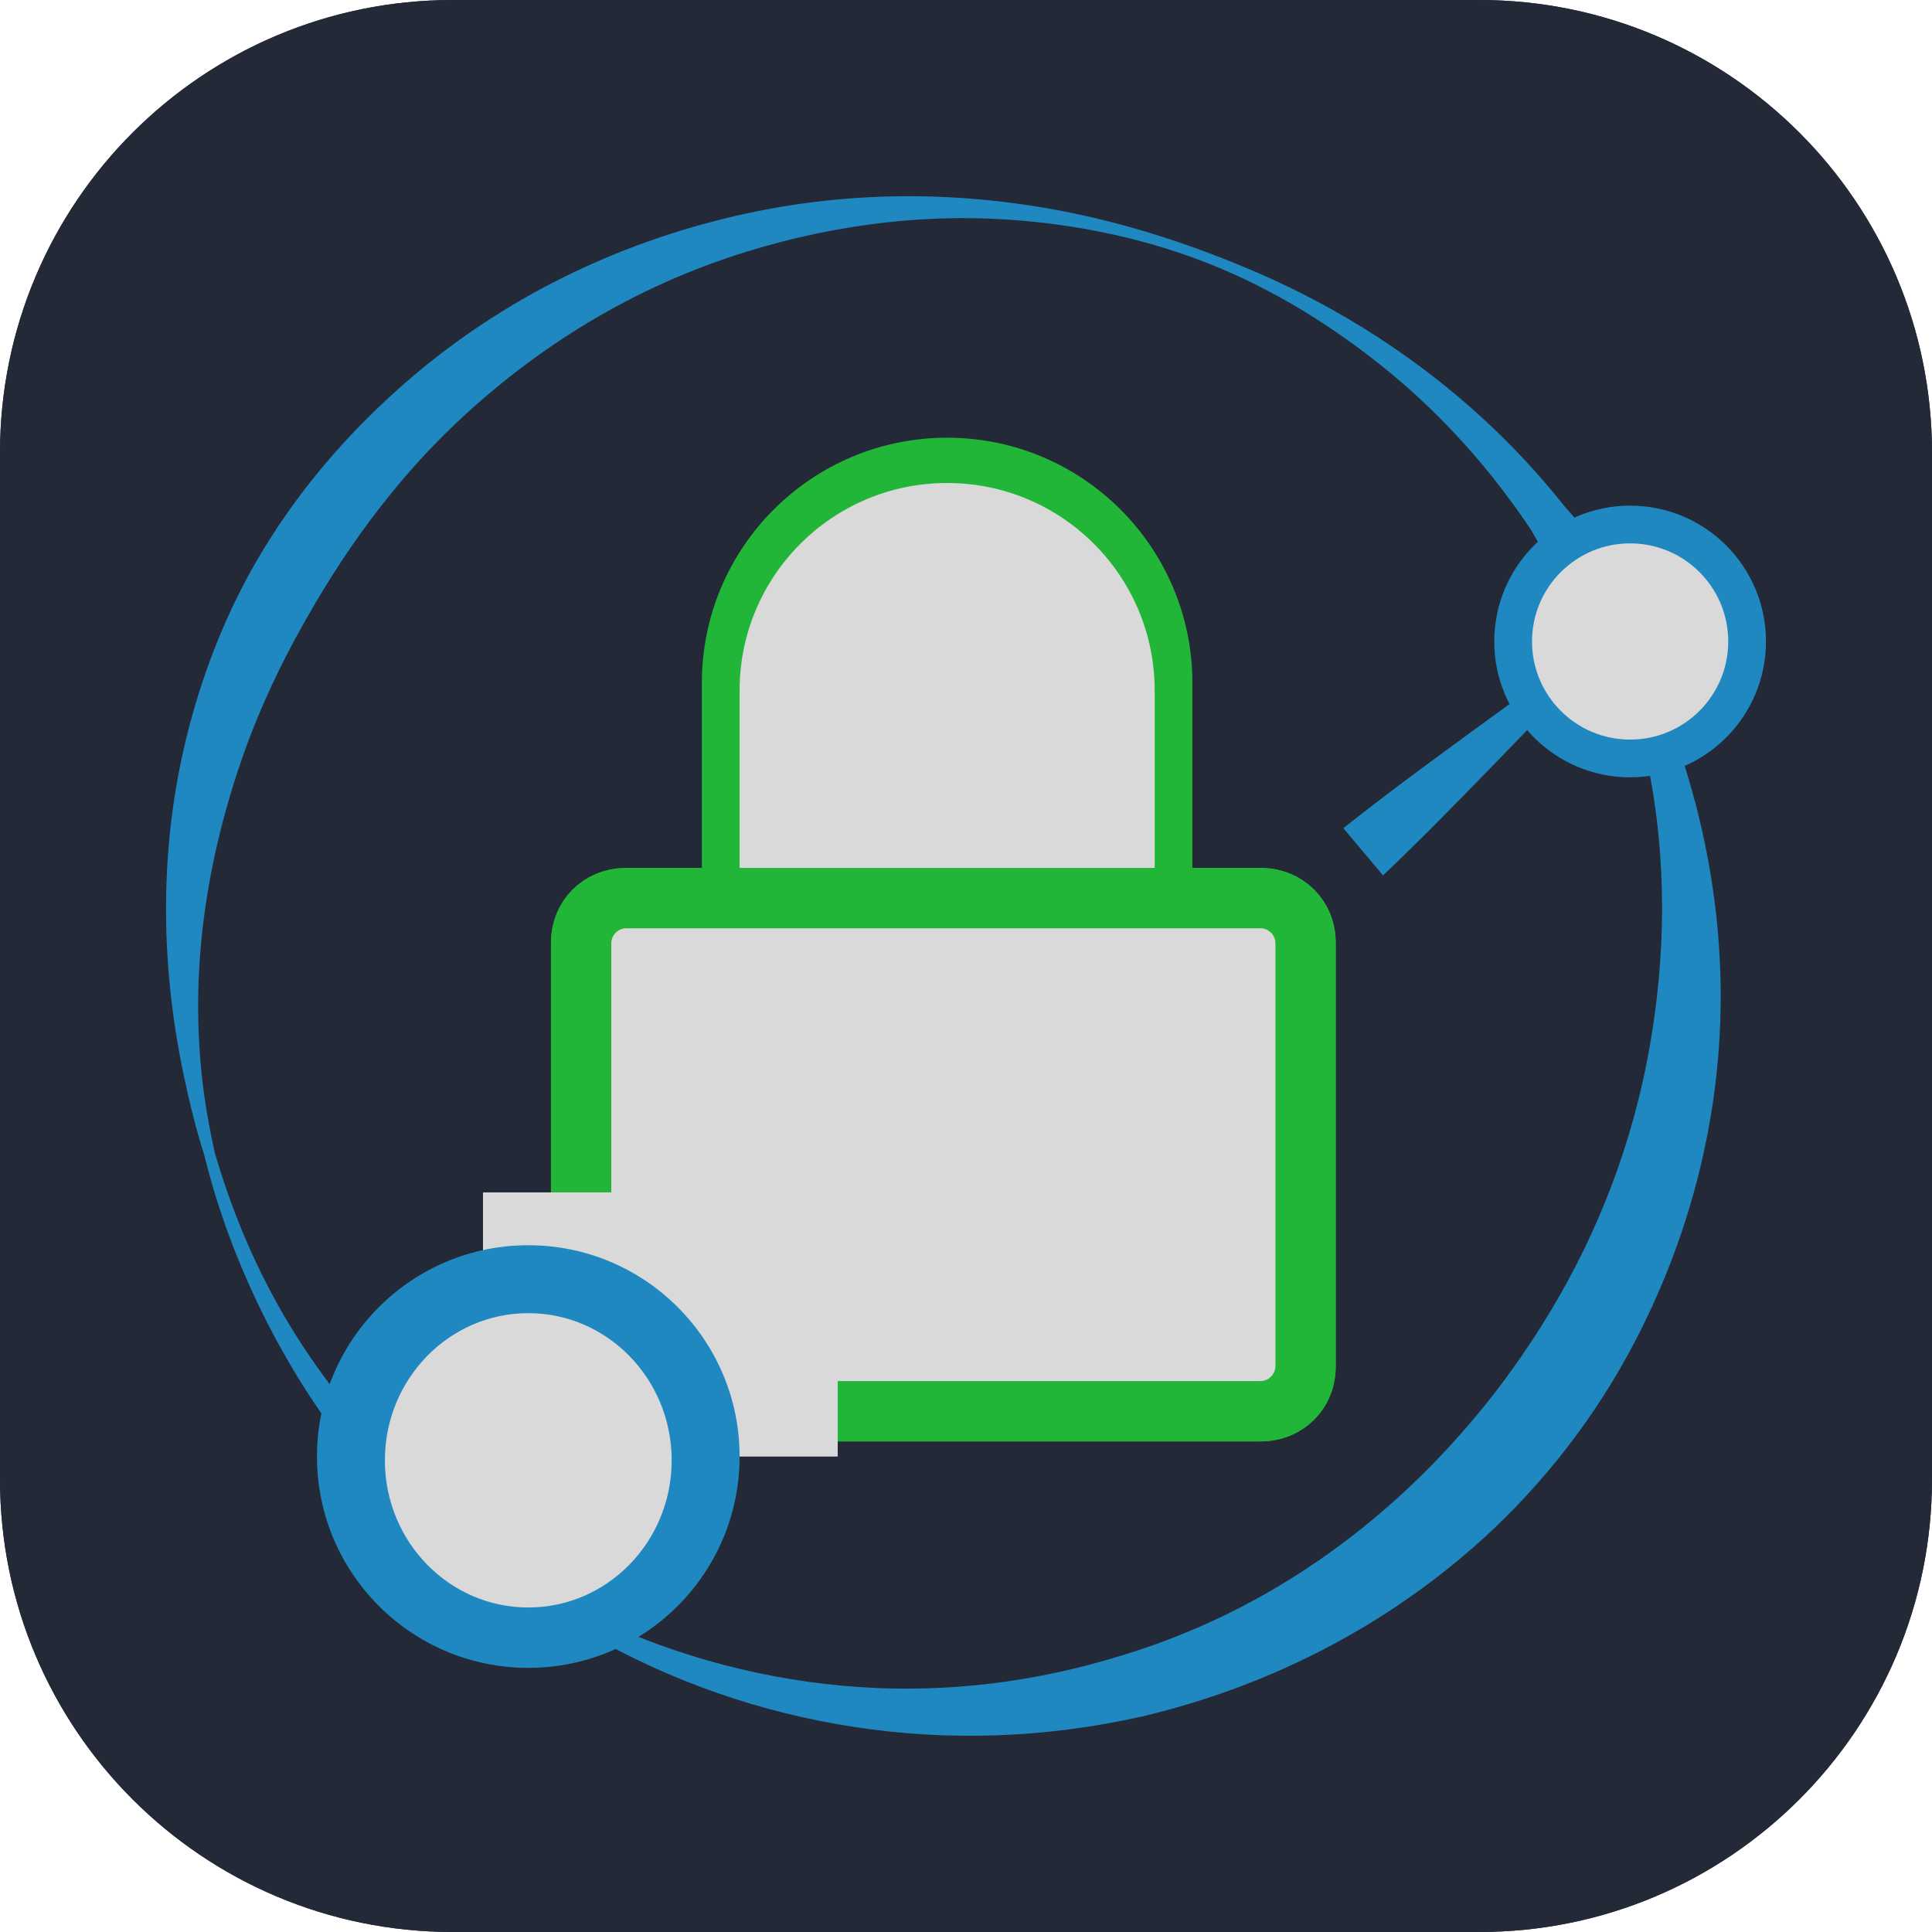
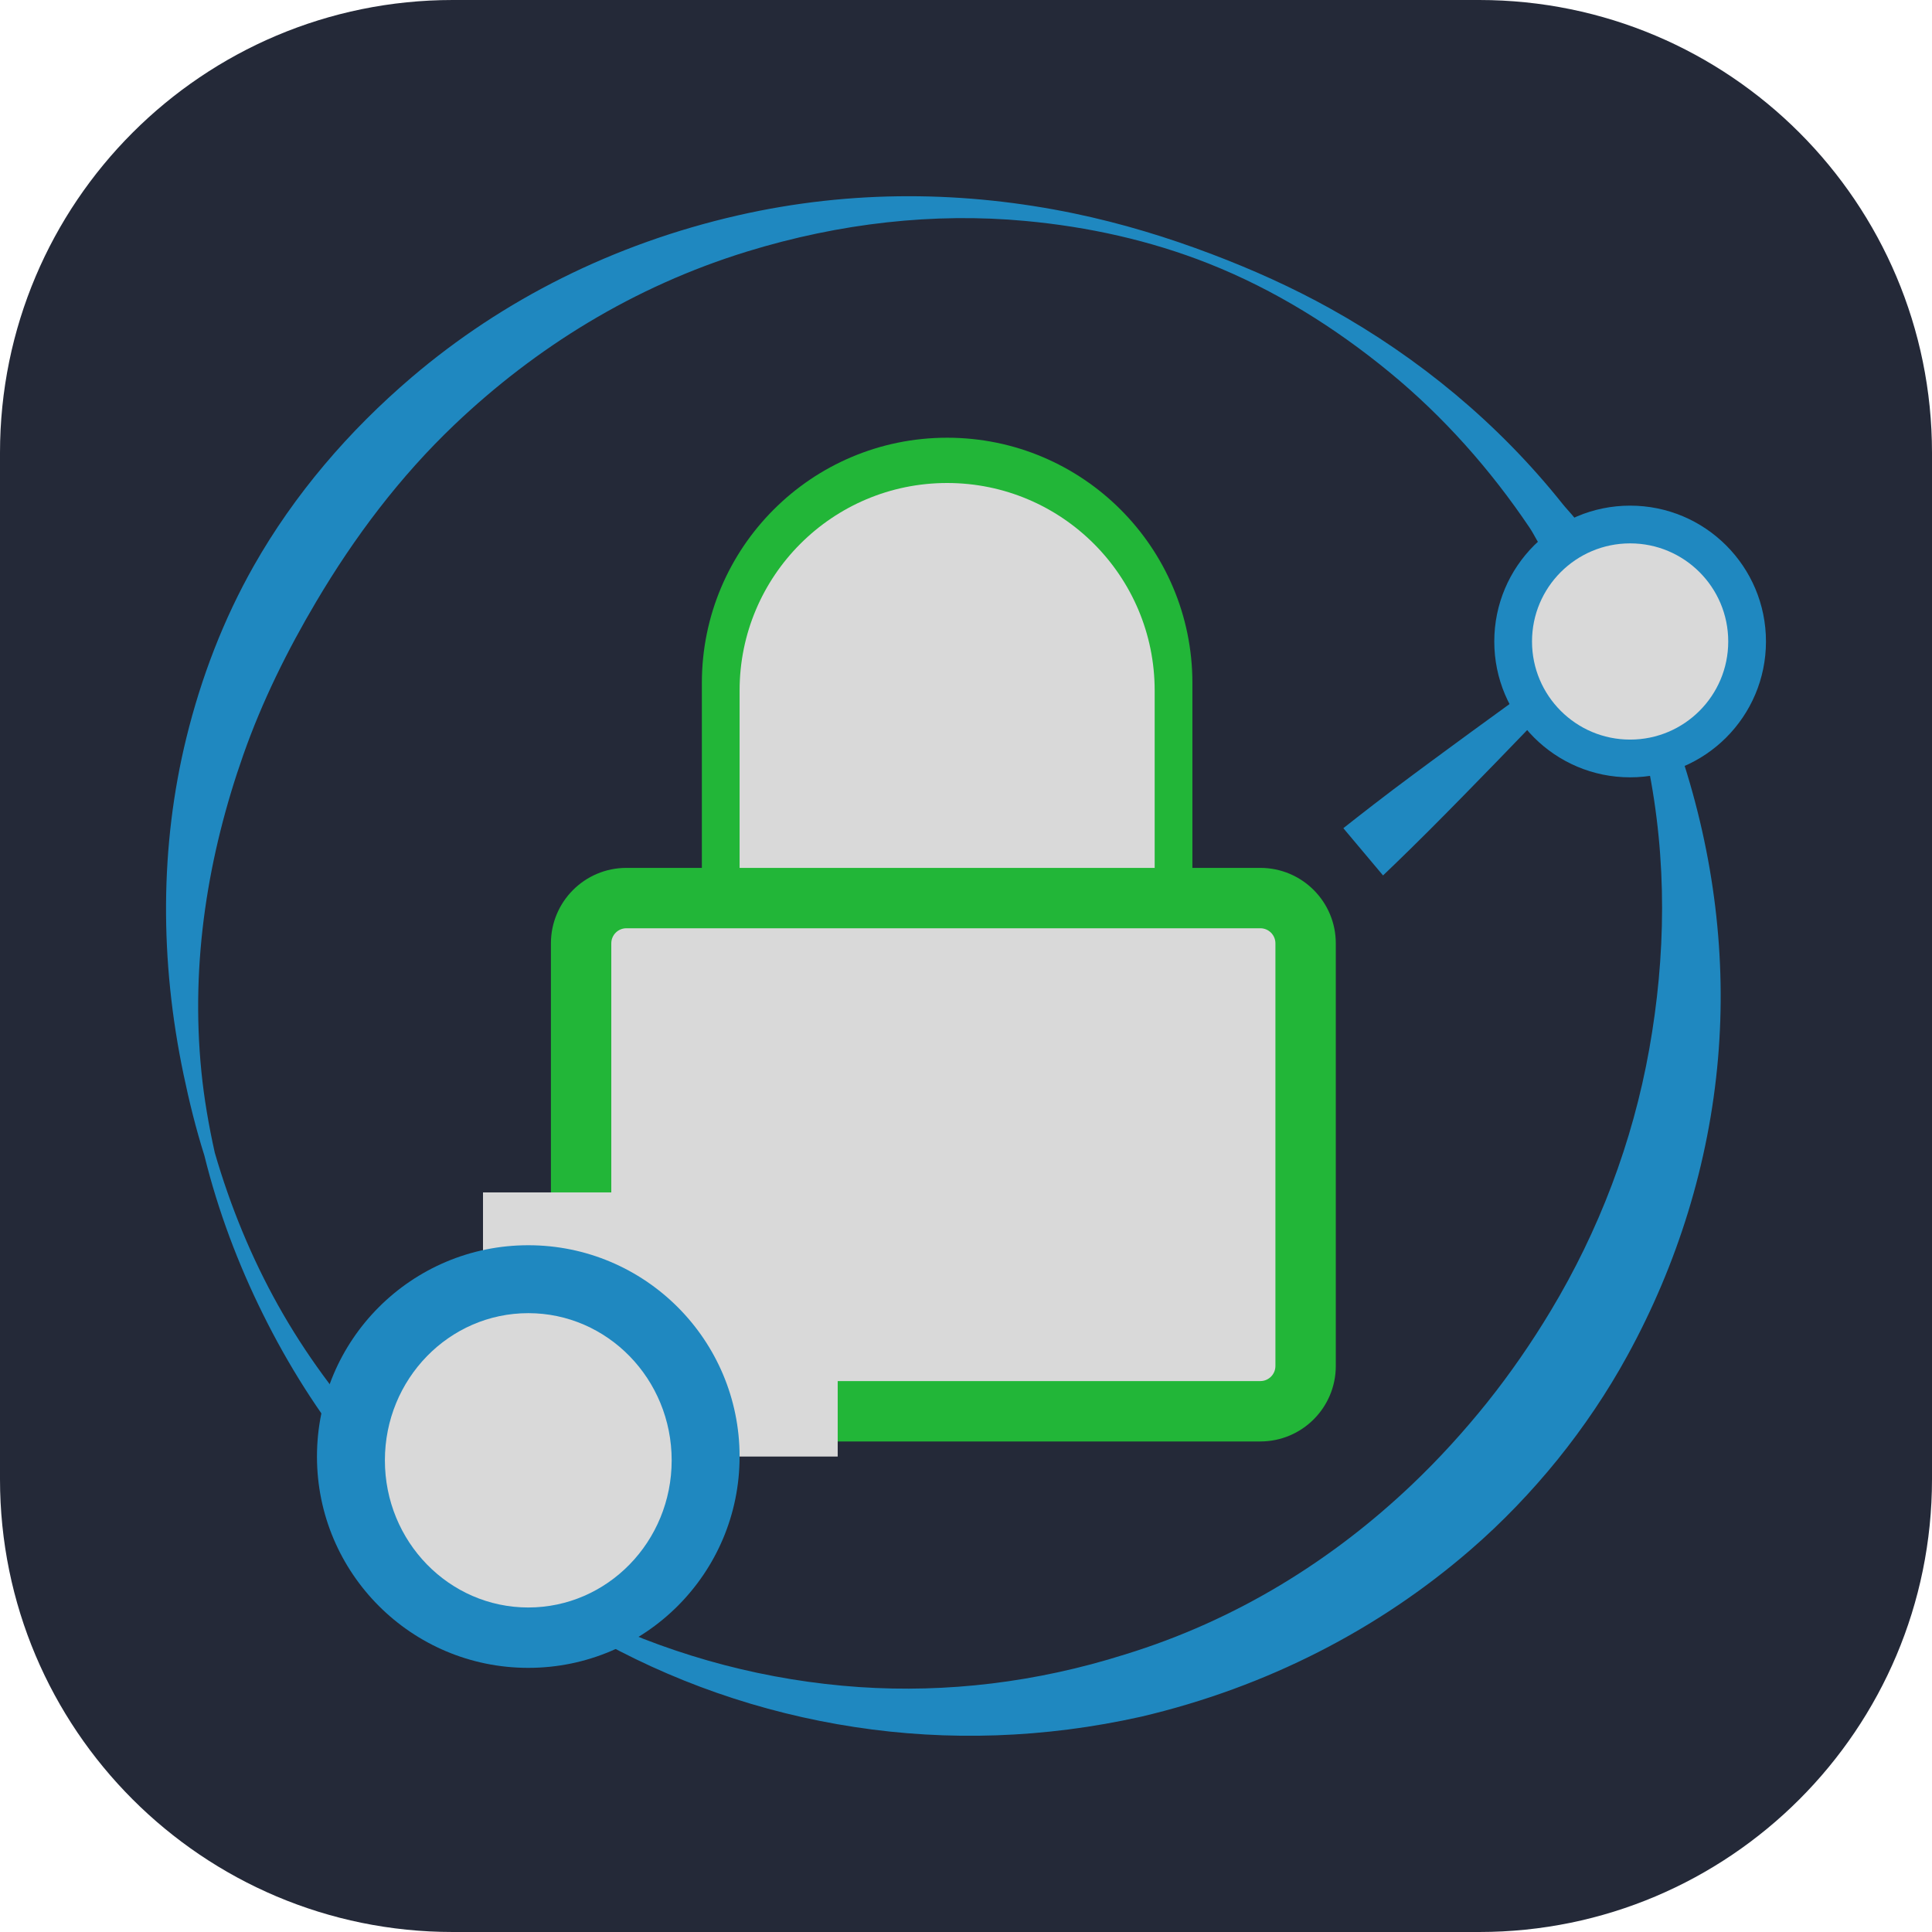
<svg xmlns="http://www.w3.org/2000/svg" width="256" height="256" viewBox="0 0 256 256" fill="none" id="caddy">
  <style>
#caddy {
    rect {fill: #242938}
    path[fill="#D9D9D9"] {fill: #242938 !important}

    @media (prefers-color-scheme: light) {
        rect {fill: #F4F2ED}
        path[fill="#D9D9D9"] {fill: #F4F2ED !important}
    }
}
</style>
  <rect width="256" height="256" rx="60" fill="#242938" />
-   <path d="M196 0H60C26.863 0 0 26.863 0 60V196C0 229.137 26.863 256 60 256H196C229.137 256 256 229.137 256 196V60C256 26.863 229.137 0 196 0Z" fill="#242938" />
  <path d="M218.325 101.194C220.961 114.082 220.711 126.799 218.537 139.002C216.331 151.383 211.851 163.09 205.483 173.682C202.947 177.905 200.143 181.964 197.065 185.825C193.997 189.65 190.682 193.303 187.101 196.708C176.572 206.727 163.815 214.705 149.014 219.238C137.299 222.939 125.44 224.324 113.879 223.547C101.702 222.715 89.925 219.608 79.06 214.493L78 216.541C88.821 222.768 100.773 226.946 113.301 228.85C125.58 230.722 138.361 230.341 151.206 227.47C167.871 223.552 182.712 215.876 194.855 205.353C199.059 201.713 202.909 197.695 206.386 193.404C209.874 189.076 212.992 184.46 215.654 179.593C222.253 167.551 226.459 154.139 227.65 140.219C228.784 126.993 227.164 113.374 222.749 100L218.325 101.194Z" fill="#1F88C0" />
  <path d="M49.67 190.599C44.809 185.286 40.462 179.413 36.857 172.973C33.344 166.692 30.545 159.919 28.46 152.736C27.661 149.145 27.047 145.591 26.688 142.018C25.222 127.401 27.595 113.203 32.256 99.977C34.755 92.881 38.083 86.169 41.895 79.732C46.955 71.178 52.965 63.178 60.243 56.252C70.947 46.072 83.934 37.957 99.024 33.319C111.308 29.549 123.752 28.159 135.824 29.274C144.21 30.045 152.434 31.869 160.148 34.923C168.877 38.379 176.917 43.399 184.157 49.357C191.275 55.212 197.475 62.187 202.696 69.946C203.383 70.974 203.839 72.148 204.692 73.048C205.349 73.73 206.107 73.999 206.879 74.55L210 72.571C209.812 71.595 209.827 70.767 209.417 69.866C208.879 68.681 207.862 67.792 207.055 66.779C198.53 56.083 187.995 47.405 176.239 40.871C171.231 38.087 165.995 35.734 160.631 33.7C154.709 31.446 148.617 29.591 142.352 28.287C128.041 25.313 112.93 25.076 97.742 28.546C81.277 32.306 66.596 39.73 54.568 49.978C46.204 57.109 38.993 65.515 33.63 74.975C29.604 82.075 26.659 89.777 24.701 97.738C21.18 112.074 21.152 127.243 24.323 142.38C25.075 145.966 25.95 149.536 27.078 153.104C28.908 160.507 31.558 167.49 34.801 174.043C38.173 180.867 42.196 187.212 46.859 193L49.67 190.599Z" fill="#1F88C0" />
  <path d="M183.26 116C183.26 116 185.936 113.461 189.273 110.128C195.137 104.266 203 96.074 203 96.074L200.421 93C200.421 93 191.243 99.633 184.632 104.603C180.884 107.444 178 109.739 178 109.739L183.26 116Z" fill="#1F88C0" />
-   <path d="M110.436 187H167.253C170.429 187 173 184.45 173 181.301V124.699C173 121.55 170.429 119 167.253 119H82.746C79.572 119 77 121.55 77 124.699V158.155" stroke="#22B638" stroke-width="7.951" />
  <path d="M118.87 150C118.87 150 104.534 158.597 94.239 165.285C88.41 169.07 84 172.249 84 172.249L93.141 184C93.141 184 97.252 180.444 102.312 175.667C111.239 167.221 123 155.297 123 155.297L118.87 150Z" fill="#1F88C0" />
  <path d="M93 90.5C93 72.551 107.551 58 125.5 58V58C143.449 58 158 72.551 158 90.5V122H93V90.5Z" fill="#22B638" />
  <path d="M98 91.5C98 76.312 110.312 64 125.5 64V64C140.688 64 153 76.312 153 91.5V119H98V91.5Z" fill="#D9D9D9" />
  <rect x="73" y="115" width="104" height="76" rx="10" fill="#22B638" />
  <rect x="81" y="123" width="88" height="60" rx="2" fill="#D9D9D9" />
  <rect x="64" y="158" width="47" height="35" fill="#D9D9D9" />
  <circle cx="70" cy="193" r="28" fill="#1F88C0" />
  <ellipse cx="70" cy="193.5" rx="19" ry="19.5" fill="#D9D9D9" />
  <circle cx="216" cy="85" r="18" fill="#1F88C0" />
  <circle cx="216" cy="85" r="13" fill="#D9D9D9" />
</svg>
